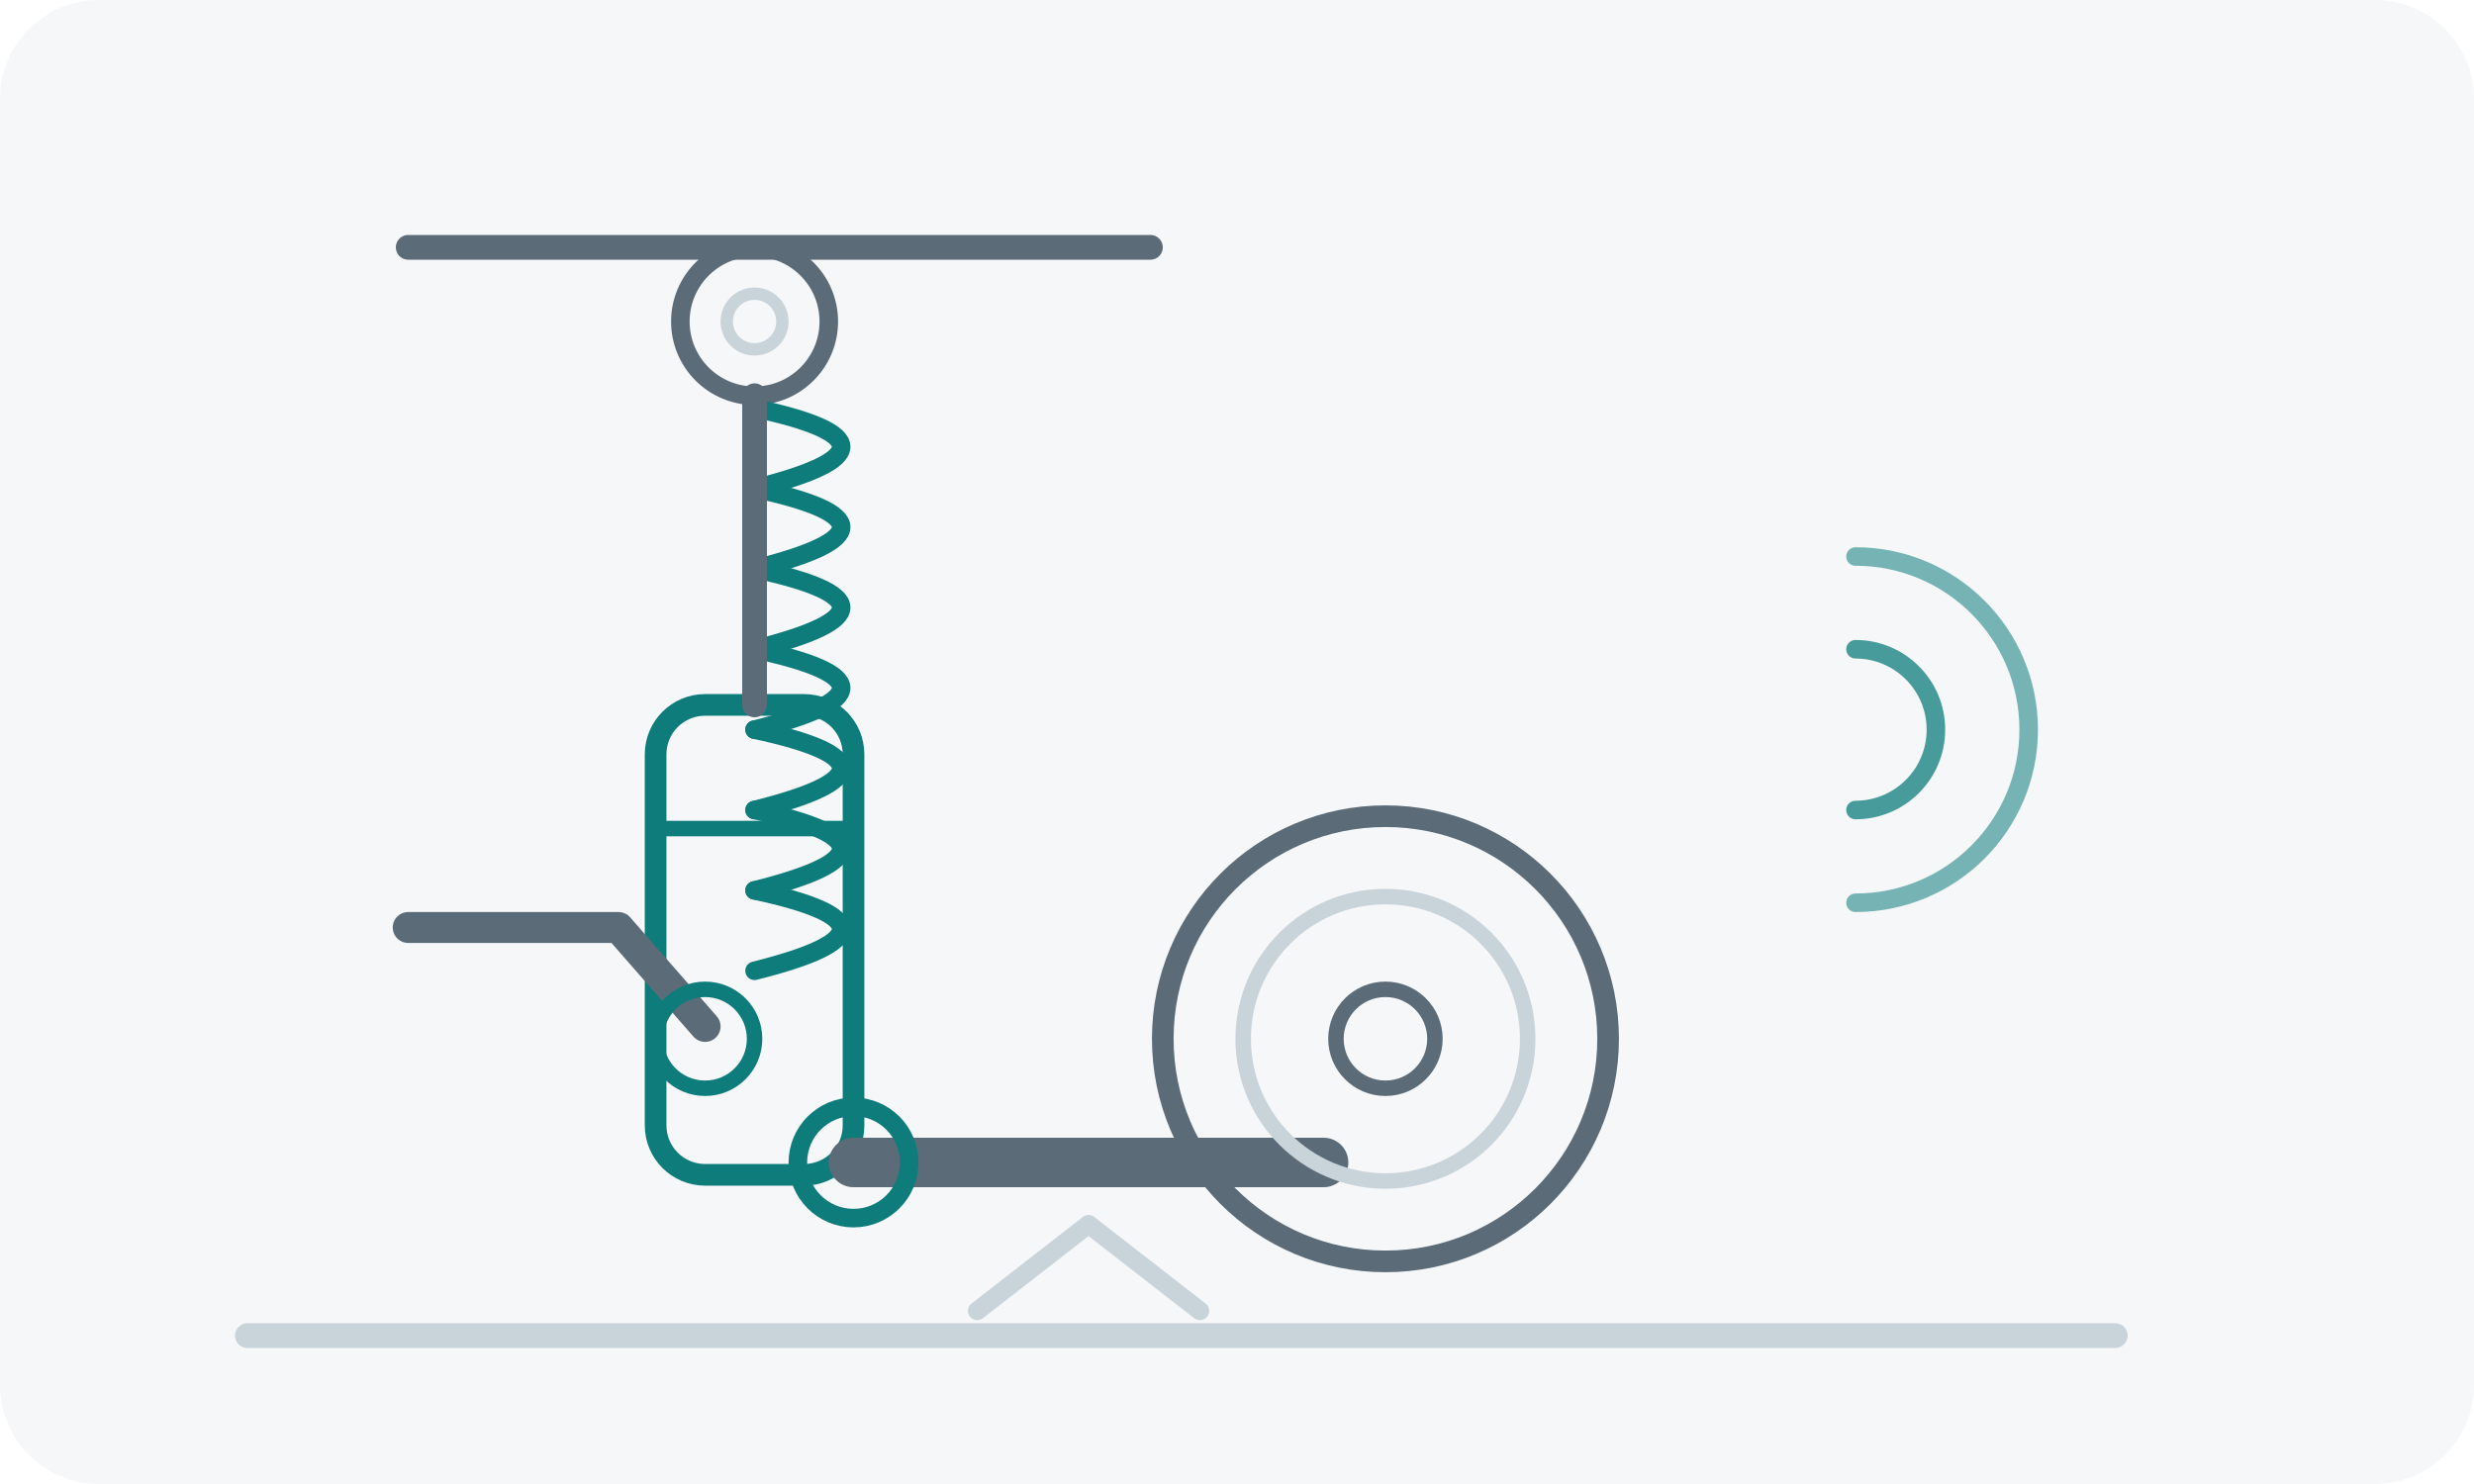
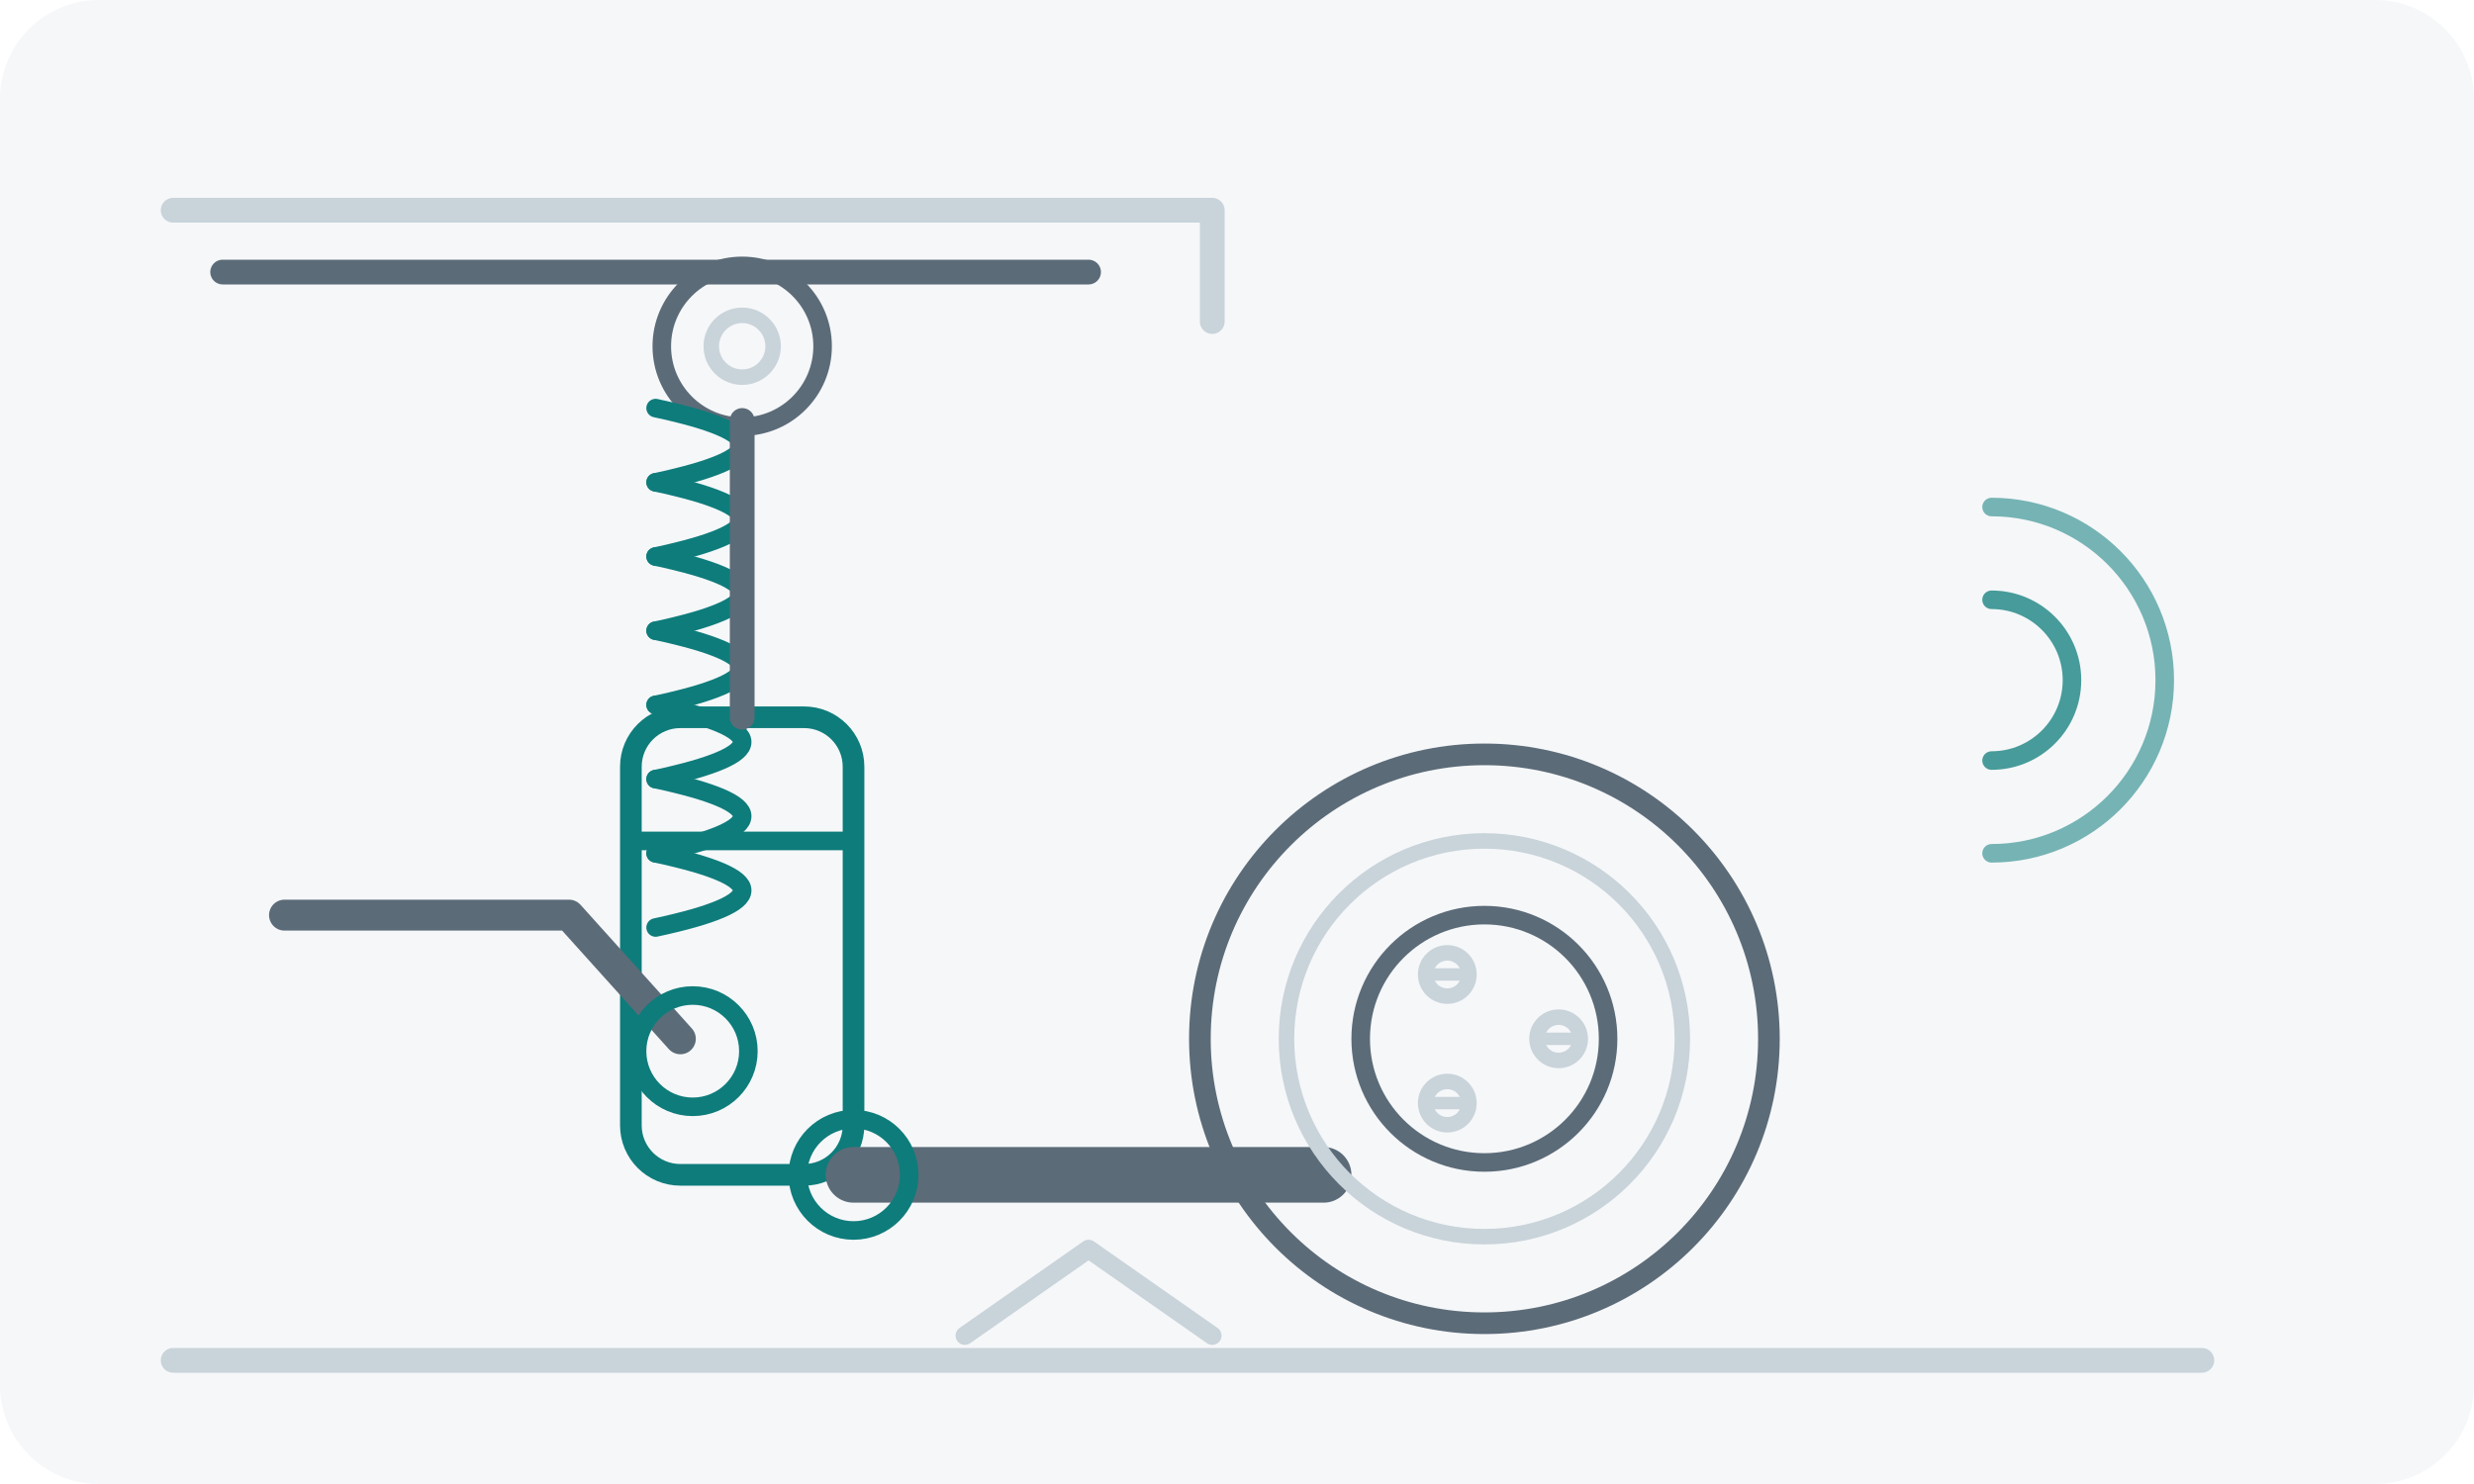
<svg xmlns="http://www.w3.org/2000/svg" viewBox="0 0 400 240" role="img" aria-label="Схема подвески">
  <rect width="400" height="240" rx="16" fill="#F5F7F9" />
  <g fill="none" stroke-linecap="round" stroke-linejoin="round">
-     <path d="M 66.0 40.0 L 186.0 40.0" stroke="#5C6B78" stroke-width="4" />
-     <circle cx="122.0" cy="52.0" r="12.0" stroke="#5C6B78" stroke-width="3" fill="none" />
-     <circle cx="122.0" cy="52.0" r="4.5" stroke="#C9D3DA" stroke-width="2" fill="none" />
-     <path d="M 122 66 Q 150 72 122 79" stroke="#0E7C7B" stroke-width="3" fill="none" />
-     <path d="M 122 79 Q 150 85 122 92" stroke="#0E7C7B" stroke-width="3" fill="none" />
-     <path d="M 122 92 Q 150 98 122 105" stroke="#0E7C7B" stroke-width="3" fill="none" />
-     <path d="M 122 105 Q 150 111 122 118" stroke="#0E7C7B" stroke-width="3" fill="none" />
-     <path d="M 122 118 Q 150 124 122 131" stroke="#0E7C7B" stroke-width="3" fill="none" />
-     <path d="M 122 131 Q 150 137 122 144" stroke="#0E7C7B" stroke-width="3" fill="none" />
-     <path d="M 122 144 Q 150 150 122 157" stroke="#0E7C7B" stroke-width="3" fill="none" />
-     <rect x="106.0" y="114.0" width="32.0" height="76.0" rx="8" stroke="#0E7C7B" stroke-width="3.5" fill="none" />
-     <path d="M 106.0 134.0 L 138.0 134.0" stroke="#0E7C7B" stroke-width="2.5" />
-     <path d="M 122.0 64.0 L 122.0 114.0" stroke="#5C6B78" stroke-width="4" />
-     <path d="M 138.0 188.0 L 214.0 188.0" stroke="#5C6B78" stroke-width="8" />
-     <circle cx="138.0" cy="188.0" r="9.0" stroke="#0E7C7B" stroke-width="3" fill="none" />
-     <path d="M 66.0 150.0 L 100.0 150.0 L 114.0 166.0" stroke="#5C6B78" stroke-width="5" fill="none" />
-     <circle cx="114.0" cy="168.0" r="8.0" stroke="#0E7C7B" stroke-width="2.5" fill="none" />
-     <circle cx="224.0" cy="168.0" r="36.0" stroke="#5C6B78" stroke-width="3.5" fill="none" />
-     <circle cx="224.0" cy="168.0" r="23.0" stroke="#C9D3DA" stroke-width="2.5" fill="none" />
-     <circle cx="224.0" cy="168.0" r="8.0" stroke="#5C6B78" stroke-width="2.5" fill="none" />
-     <path d="M 40.0 216.0 L 342.0 216.0" stroke="#C9D3DA" stroke-width="4" />
-     <path d="M 158.0 212.0 L 176.0 198.0 L 194.0 212.0" stroke="#C9D3DA" stroke-width="3" fill="none" />
-     <path d="M 300 105 A 13 13 0 0 1 300 131" stroke="#0E7C7B" stroke-width="3" opacity="0.75" />
-     <path d="M 300 90 A 28 28 0 0 1 300 146" stroke="#0E7C7B" stroke-width="3" opacity="0.55" />
+     <path d="M 28.0 34.0 L 196.0 34.0 L 196.0 52.0" stroke="#C9D3DA" stroke-width="4" fill="none" />
+     <path d="M 36.0 44.0 L 176.0 44.0" stroke="#5C6B78" stroke-width="4" />
+     <circle cx="120.0" cy="56.0" r="13.0" stroke="#5C6B78" stroke-width="3" fill="none" />
+     <circle cx="120.0" cy="56.0" r="5.0" stroke="#C9D3DA" stroke-width="2.5" fill="none" />
+     <path d="M 106 66 Q 134 72 106 78" stroke="#0E7C7B" stroke-width="3" fill="none" />
+     <path d="M 106 78 Q 134 84 106 90" stroke="#0E7C7B" stroke-width="3" fill="none" />
+     <path d="M 106 90 Q 134 96 106 102" stroke="#0E7C7B" stroke-width="3" fill="none" />
+     <path d="M 106 102 Q 134 108 106 114" stroke="#0E7C7B" stroke-width="3" fill="none" />
+     <path d="M 106 114 Q 134 120 106 126" stroke="#0E7C7B" stroke-width="3" fill="none" />
+     <path d="M 106 126 Q 134 132 106 138" stroke="#0E7C7B" stroke-width="3" fill="none" />
+     <path d="M 106 138 Q 134 144 106 150" stroke="#0E7C7B" stroke-width="3" fill="none" />
+     <rect x="102.0" y="116.0" width="36.0" height="74.0" rx="8" stroke="#0E7C7B" stroke-width="3.5" fill="none" />
+     <path d="M 102.0 136.0 L 138.0 136.0" stroke="#0E7C7B" stroke-width="3" />
+     <path d="M 120.0 68.0 L 120.0 116.0" stroke="#5C6B78" stroke-width="4" />
+     <path d="M 138.0 190.0 L 214.0 190.0" stroke="#5C6B78" stroke-width="9" fill="none" />
+     <circle cx="138.0" cy="190.0" r="9.0" stroke="#0E7C7B" stroke-width="3" fill="none" />
+     <path d="M 46.0 148.0 L 92.0 148.0 L 110.0 168.0" stroke="#5C6B78" stroke-width="5" fill="none" />
+     <circle cx="112.0" cy="170.0" r="9.0" stroke="#0E7C7B" stroke-width="3" fill="none" />
+     <circle cx="240.0" cy="168.0" r="46.0" stroke="#5C6B78" stroke-width="3.5" fill="none" />
+     <circle cx="240.0" cy="168.0" r="32.0" stroke="#C9D3DA" stroke-width="2.5" fill="none" />
+     <circle cx="240.0" cy="168.0" r="20.0" stroke="#5C6B78" stroke-width="3" fill="none" />
+     <circle cx="252.0" cy="168.0" r="3.5" stroke="#C9D3DA" stroke-width="2.5" fill="none" />
+     <path d="M 249.9 168.0 L 254.1 168.0" stroke="#C9D3DA" stroke-width="2" />
+     <circle cx="234.0" cy="178.4" r="3.5" stroke="#C9D3DA" stroke-width="2.5" fill="none" />
+     <path d="M 231.9 178.4 L 236.1 178.4" stroke="#C9D3DA" stroke-width="2" />
+     <circle cx="234.0" cy="157.6" r="3.5" stroke="#C9D3DA" stroke-width="2.5" fill="none" />
+     <path d="M 231.9 157.6 L 236.1 157.6" stroke="#C9D3DA" stroke-width="2" />
+     <path d="M 28.0 220.0 L 356.0 220.0" stroke="#C9D3DA" stroke-width="4" />
+     <path d="M 156.0 216.0 L 176.0 202.0 L 196.0 216.0" stroke="#C9D3DA" stroke-width="3" fill="none" />
+     <path d="M 322 97 A 13 13 0 0 1 322 123" stroke="#0E7C7B" stroke-width="3" opacity="0.75" />
+     <path d="M 322 82 A 28 28 0 0 1 322 138" stroke="#0E7C7B" stroke-width="3" opacity="0.55" />
  </g>
</svg>
